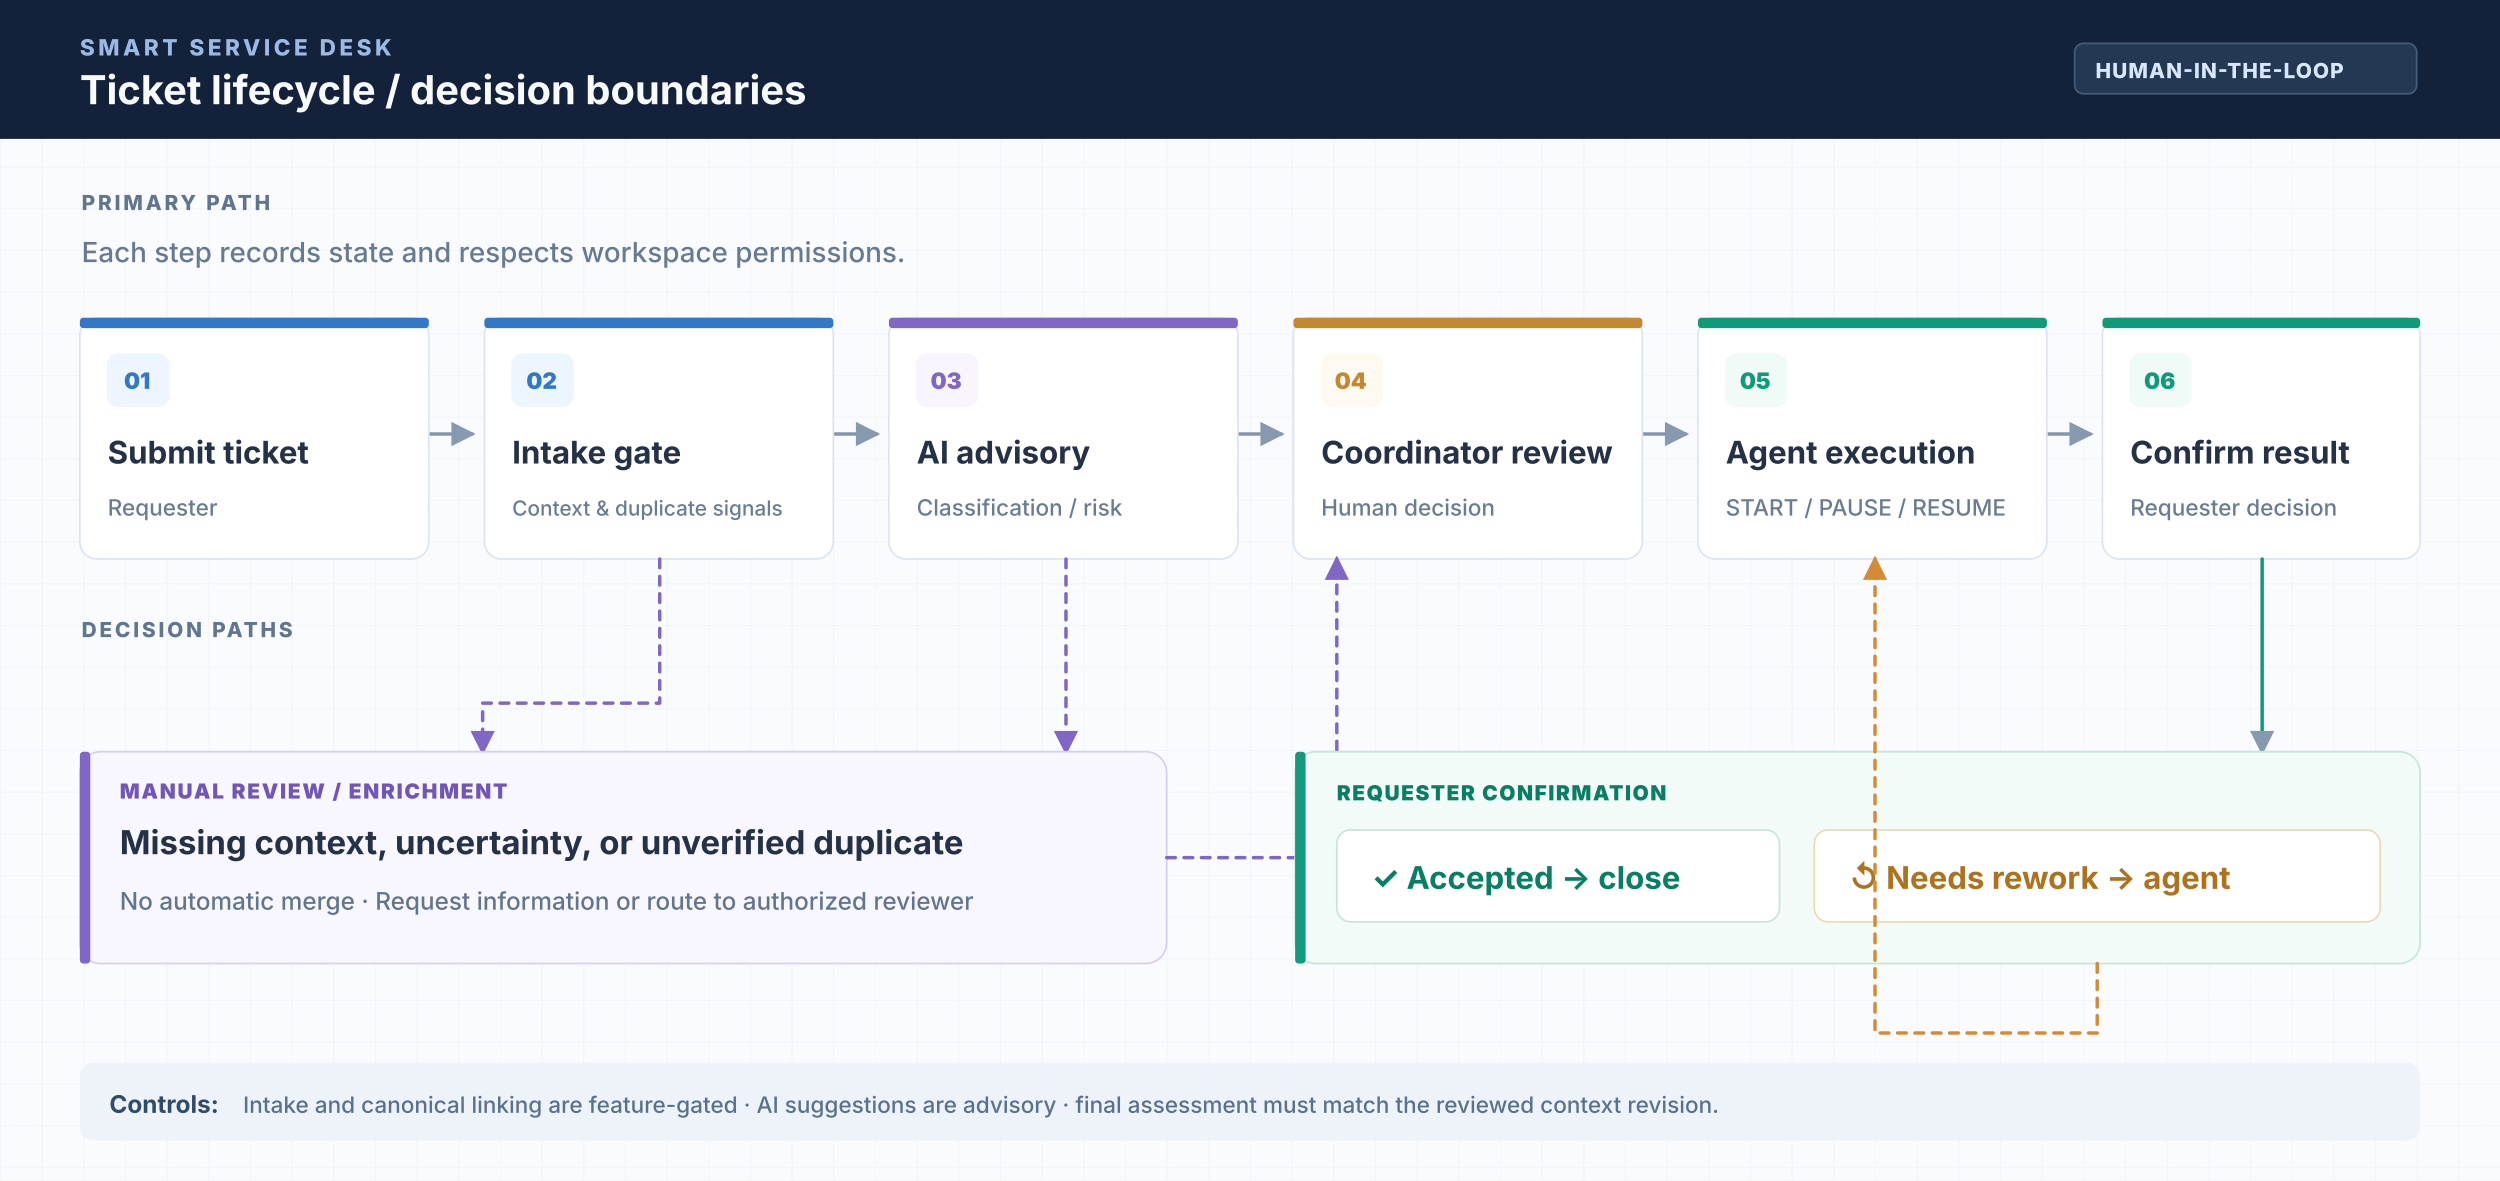
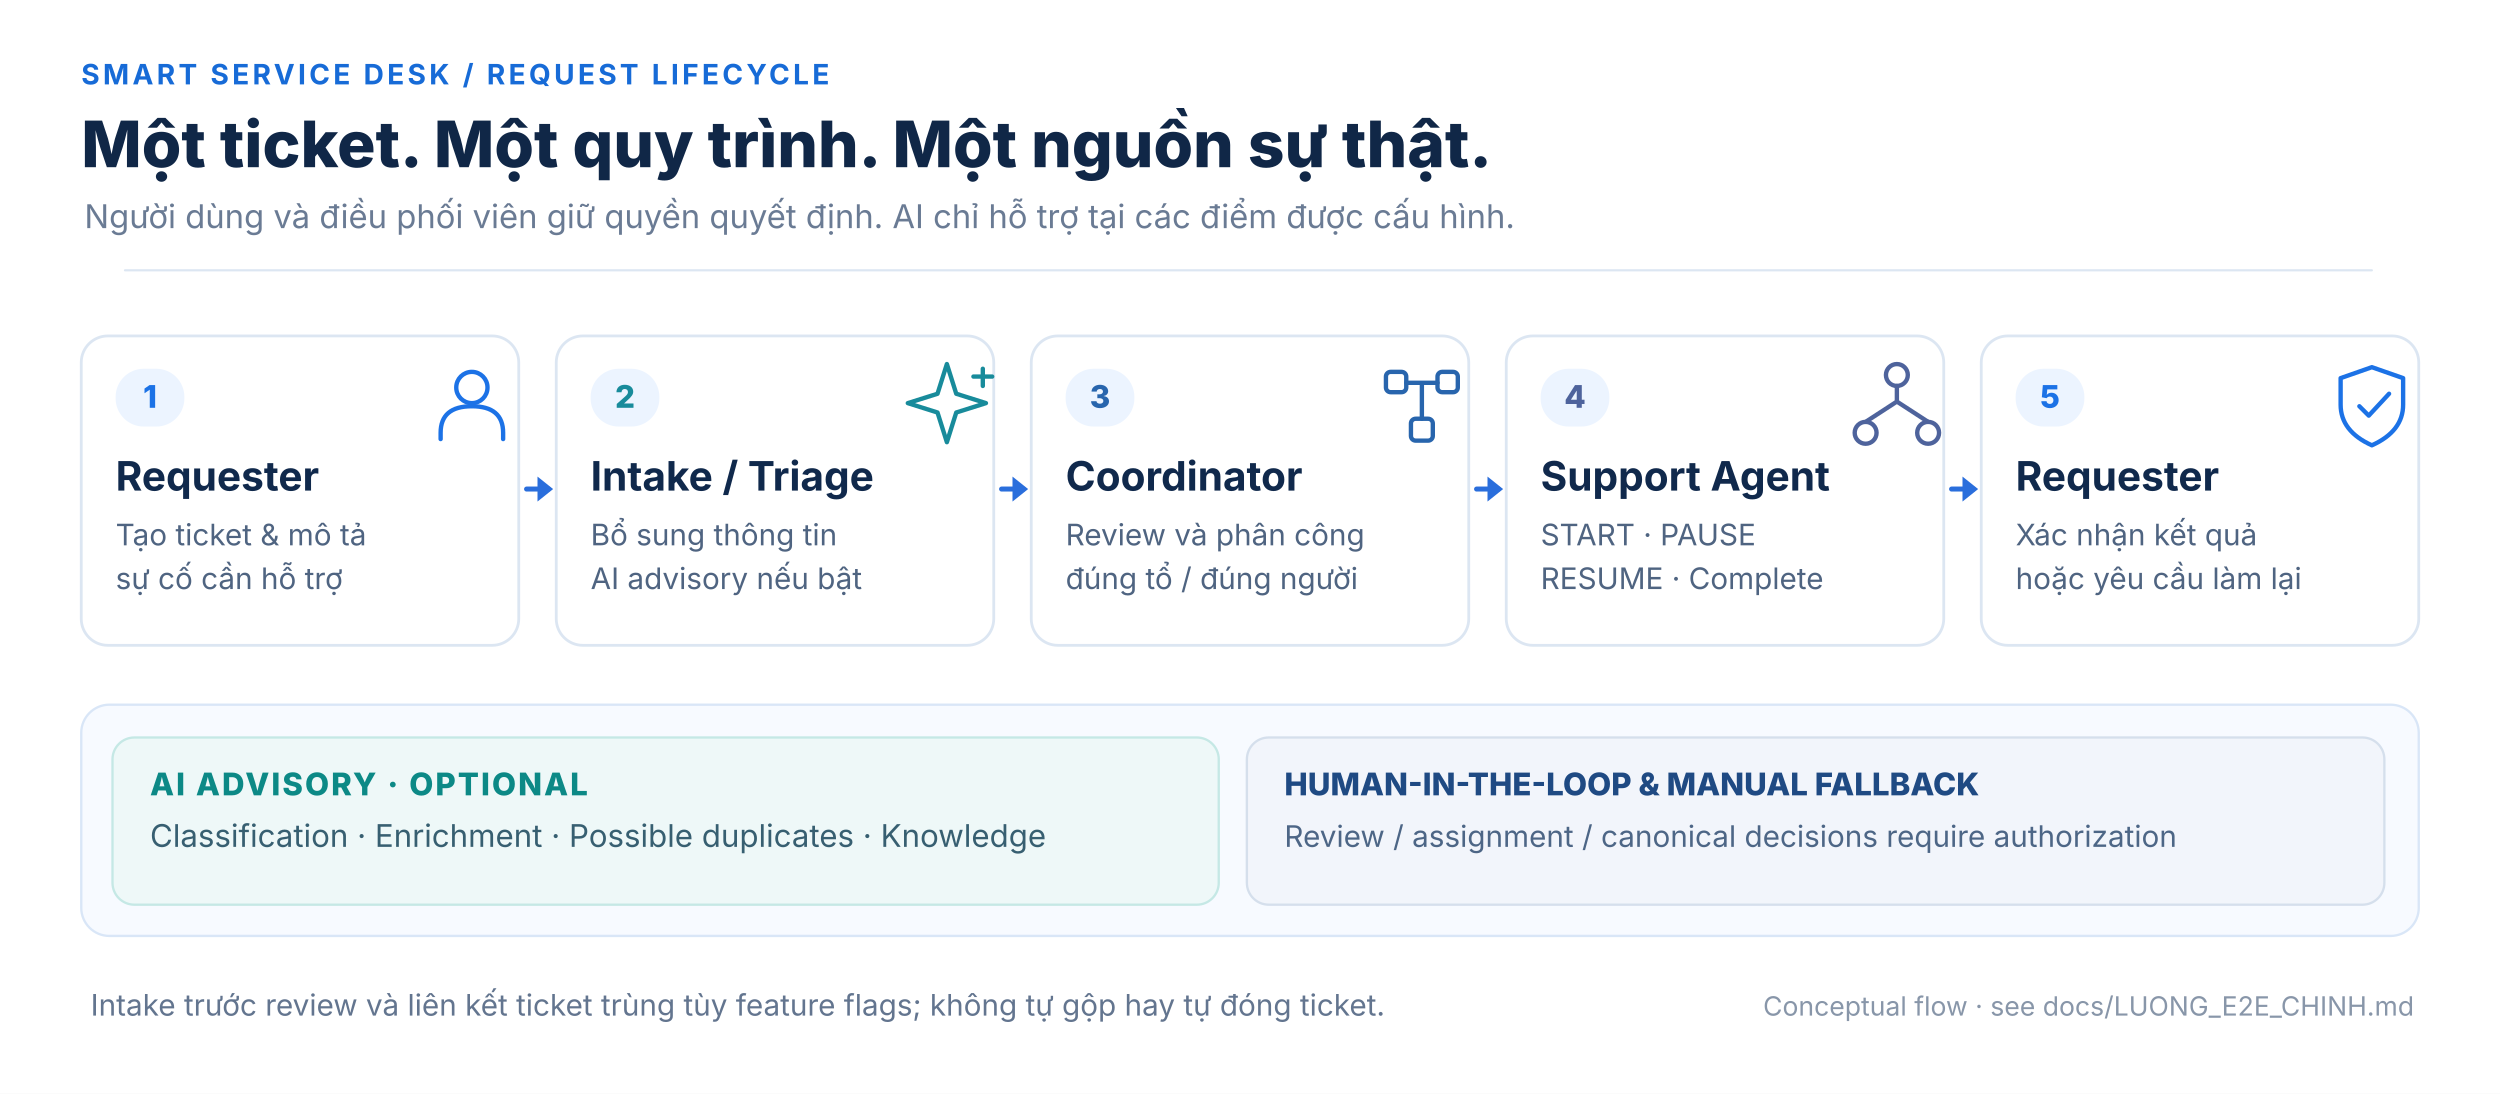
- <svg xmlns="http://www.w3.org/2000/svg" width="1440" height="680" viewBox="0 0 1440 680" font-family="Inter,Segoe UI,Arial,sans-serif" role="img" aria-labelledby="title desc">
-   <defs>
-     <pattern id="grid" width="24" height="24" patternUnits="userSpaceOnUse">
-       <path d="M24 0H0V24" fill="none" stroke="#EDF1F7" stroke-width=".7" />
-     </pattern>
-     <marker id="arrow" markerWidth="7" markerHeight="7" refX="6" refY="3.5" orient="auto">
-       <path d="M0 0L7 3.5L0 7Z" fill="#8799AE" />
-     </marker>
-     <marker id="violet" markerWidth="7" markerHeight="7" refX="6" refY="3.5" orient="auto">
-       <path d="M0 0L7 3.5L0 7Z" fill="#8066C5" />
-     </marker>
-     <marker id="amber" markerWidth="7" markerHeight="7" refX="6" refY="3.5" orient="auto">
-       <path d="M0 0L7 3.5L0 7Z" fill="#D38B34" />
-     </marker>
-   </defs>
-   <rect x="0" y="0" width="1440" height="680" rx="0" fill="#F9FBFE" stroke="none" />
-   <rect x="0" y="0" width="1440" height="680" rx="0" fill="url(#grid)" stroke="none" />
-   <rect x="0" y="0" width="1440" height="80" rx="0" fill="#13213A" stroke="none" />
-   <text x="46" y="32" font-size="13" fill="#9CB9E4" font-weight="800" letter-spacing="2">SMART SERVICE DESK</text>
-   <text x="46" y="60" font-size="23" fill="#F8FAFC" font-weight="730">Ticket lifecycle / decision boundaries</text>
-   <rect x="1195" y="25" width="197" height="29" rx="5" fill="#223853" stroke="#455B79" />
-   <text x="1207" y="45" font-size="12" fill="#D9E7FB" font-weight="760" letter-spacing=".6">HUMAN-IN-THE-LOOP</text>
-   <text x="47" y="121" font-size="12" fill="#60758F" font-weight="800" letter-spacing="1.6">PRIMARY PATH</text>
-   <text x="47" y="151" font-size="16" fill="#687A91" font-weight="500">Each step records state and respects workspace permissions.</text>
-   <path d="M247 250 H272" fill="none" stroke="#8296AD" stroke-width="2" stroke-linecap="round" stroke-linejoin="round" marker-end="url(#arrow)" />
-   <path d="M480 250 H505" fill="none" stroke="#8296AD" stroke-width="2" stroke-linecap="round" stroke-linejoin="round" marker-end="url(#arrow)" />
-   <path d="M713 250 H738" fill="none" stroke="#8296AD" stroke-width="2" stroke-linecap="round" stroke-linejoin="round" marker-end="url(#arrow)" />
-   <path d="M946 250 H971" fill="none" stroke="#8296AD" stroke-width="2" stroke-linecap="round" stroke-linejoin="round" marker-end="url(#arrow)" />
-   <path d="M1179 250 H1204" fill="none" stroke="#8296AD" stroke-width="2" stroke-linecap="round" stroke-linejoin="round" marker-end="url(#arrow)" />
-   <rect x="46" y="183" width="201" height="139" rx="10" fill="#FFFFFF" stroke="#DCE5EF" />
-   <rect x="46" y="183" width="201" height="6" rx="2" fill="#3278C6" stroke="none" />
-   <rect x="62" y="204" width="35" height="30" rx="6" fill="#EDF5FF" stroke="#EDF5FF" />
-   <text x="79" y="224" font-size="13" fill="#3278C6" font-weight="850" text-anchor="middle">01</text>
-   <text x="62" y="267" font-size="18" fill="#243146" font-weight="750">Submit ticket</text>
-   <text x="62" y="297" font-size="13" fill="#6A7C91" font-weight="520">Requester</text>
-   <rect x="279" y="183" width="201" height="139" rx="10" fill="#FFFFFF" stroke="#DCE5EF" />
-   <rect x="279" y="183" width="201" height="6" rx="2" fill="#3278C6" stroke="none" />
-   <rect x="295" y="204" width="35" height="30" rx="6" fill="#EDF5FF" stroke="#EDF5FF" />
-   <text x="312" y="224" font-size="13" fill="#3278C6" font-weight="850" text-anchor="middle">02</text>
-   <text x="295" y="267" font-size="18" fill="#243146" font-weight="750">Intake gate</text>
-   <text x="295" y="297" font-size="12" fill="#6A7C91" font-weight="520">Context &amp; duplicate signals</text>
-   <rect x="512" y="183" width="201" height="139" rx="10" fill="#FFFFFF" stroke="#DCE5EF" />
-   <rect x="512" y="183" width="201" height="6" rx="2" fill="#8066C5" stroke="none" />
-   <rect x="528" y="204" width="35" height="30" rx="6" fill="#F8F5FF" stroke="#F8F5FF" />
-   <text x="545" y="224" font-size="13" fill="#8066C5" font-weight="850" text-anchor="middle">03</text>
-   <text x="528" y="267" font-size="18" fill="#243146" font-weight="750">AI advisory</text>
-   <text x="528" y="297" font-size="13" fill="#6A7C91" font-weight="520">Classification / risk</text>
-   <rect x="745" y="183" width="201" height="139" rx="10" fill="#FFFFFF" stroke="#DCE5EF" />
-   <rect x="745" y="183" width="201" height="6" rx="2" fill="#C48732" stroke="none" />
-   <rect x="761" y="204" width="35" height="30" rx="6" fill="#FFFAF1" stroke="#FFFAF1" />
-   <text x="778" y="224" font-size="13" fill="#C48732" font-weight="850" text-anchor="middle">04</text>
-   <text x="761" y="267" font-size="18" fill="#243146" font-weight="750">Coordinator review</text>
-   <text x="761" y="297" font-size="13" fill="#6A7C91" font-weight="520">Human decision</text>
-   <rect x="978" y="183" width="201" height="139" rx="10" fill="#FFFFFF" stroke="#DCE5EF" />
-   <rect x="978" y="183" width="201" height="6" rx="2" fill="#0F9B79" stroke="none" />
-   <rect x="994" y="204" width="35" height="30" rx="6" fill="#F0FBF7" stroke="#F0FBF7" />
-   <text x="1011" y="224" font-size="13" fill="#0F9B79" font-weight="850" text-anchor="middle">05</text>
-   <text x="994" y="267" font-size="18" fill="#243146" font-weight="750">Agent execution</text>
-   <text x="994" y="297" font-size="13" fill="#6A7C91" font-weight="520">START / PAUSE / RESUME</text>
-   <rect x="1211" y="183" width="183" height="139" rx="10" fill="#FFFFFF" stroke="#DCE5EF" />
-   <rect x="1211" y="183" width="183" height="6" rx="2" fill="#0F9B79" stroke="none" />
-   <rect x="1227" y="204" width="35" height="30" rx="6" fill="#F0FBF7" stroke="#F0FBF7" />
-   <text x="1244" y="224" font-size="13" fill="#0F9B79" font-weight="850" text-anchor="middle">06</text>
-   <text x="1227" y="267" font-size="18" fill="#243146" font-weight="750">Confirm result</text>
-   <text x="1227" y="297" font-size="13" fill="#6A7C91" font-weight="520">Requester decision</text>
-   <text x="47" y="367" font-size="12" fill="#60758F" font-weight="800" letter-spacing="1.6">DECISION PATHS</text>
-   <path d="M380 322 V405 H278 V433" fill="none" stroke="#8066C5" stroke-width="2" stroke-linecap="round" stroke-linejoin="round" stroke-dasharray="5 5" marker-end="url(#violet)" />
-   <path d="M614 322 V405 H614 V433" fill="none" stroke="#8066C5" stroke-width="2" stroke-linecap="round" stroke-linejoin="round" stroke-dasharray="5 5" marker-end="url(#violet)" />
-   <rect x="46" y="433" width="626" height="122" rx="12" fill="#F8F6FF" stroke="#D7CEF2" />
-   <rect x="46" y="433" width="6" height="122" rx="2" fill="#8066C5" stroke="none" />
-   <text x="69" y="460" font-size="12" fill="#7255B8" font-weight="850" letter-spacing="1">MANUAL REVIEW / ENRICHMENT</text>
-   <text x="69" y="492" font-size="19" fill="#243146" font-weight="700">Missing context, uncertainty, or unverified duplicate</text>
-   <text x="69" y="524" font-size="14" fill="#60758F" font-weight="510">No automatic merge · Request information or route to authorized reviewer</text>
-   <path d="M672 494 H770 V322" fill="none" stroke="#8066C5" stroke-width="2" stroke-linecap="round" stroke-linejoin="round" stroke-dasharray="5 5" marker-end="url(#violet)" />
-   <path d="M1303 322 V433" fill="none" stroke="#0C9B76" stroke-width="2" stroke-linecap="round" stroke-linejoin="round" marker-end="url(#arrow)" />
-   <rect x="746" y="433" width="648" height="122" rx="12" fill="#F3FBF8" stroke="#C7E5D9" />
-   <rect x="746" y="433" width="6" height="122" rx="2" fill="#119B7A" stroke="none" />
-   <text x="770" y="461" font-size="12" fill="#087F65" font-weight="850" letter-spacing=".9">REQUESTER CONFIRMATION</text>
-   <rect x="770" y="478" width="255" height="53" rx="8" fill="#FFFFFF" stroke="#C7E5D9" />
-   <text x="790" y="512" font-size="18" fill="#087F65" font-weight="740">✓  Accepted → close</text>
-   <rect x="1045" y="478" width="326" height="53" rx="8" fill="#FFFFFF" stroke="#F0D8B3" />
-   <text x="1065" y="512" font-size="18" fill="#AD721E" font-weight="740">↺  Needs rework → agent</text>
-   <path d="M1208 555 V595 H1080 V322" fill="none" stroke="#D38B34" stroke-width="2" stroke-linecap="round" stroke-linejoin="round" stroke-dasharray="5 5" marker-end="url(#amber)" />
-   <rect x="46" y="612" width="1348" height="45" rx="8" fill="#EEF3FA" stroke="none" />
-   <text x="63" y="641" font-size="14" fill="#314C69" font-weight="750">Controls:</text>
-   <text x="140" y="641" font-size="13" fill="#5A718D" font-weight="500">Intake and canonical linking are feature-gated · AI suggestions are advisory · final assessment must match the reviewed context revision.</text>
+ <svg xmlns="http://www.w3.org/2000/svg" width="1600" height="700" viewBox="0 0 1600 700" role="img" aria-labelledby="title desc">
+   <style>text{font-family:Inter,"Segoe UI",Roboto,Arial,sans-serif}</style>
+   <rect width="1600" height="700" fill="#FFFFFF" />
+   <text x="52" y="54" fill="#176BD7" font-size="18" font-weight="750" letter-spacing="2.1">SMART SERVICE DESK  /  REQUEST LIFECYCLE</text>
+   <text x="52" y="107" fill="#102747" font-size="41" font-weight="800">Một ticket. Một quy trình. Một nguồn sự thật.</text>
+   <text x="54" y="146" fill="#6A7B94" font-size="21" font-weight="400">Người dùng và điều phối viên giữ quyền quyết định. AI chỉ hỗ trợ tại các điểm được cấu hình.</text>
+   <line x1="80" y1="173" x2="1518" y2="173" stroke="#DCE6F2" stroke-width="1.4" stroke-linecap="round" />
+   <rect x="52" y="215" width="280" height="198" rx="17" fill="#FFFFFF" stroke="#DCE6F2" stroke-width="1.8" />
+   <rect x="74" y="236" width="44" height="37" rx="18" fill="#ECF4FF" stroke="none" stroke-width="1.5" />
+   <text x="96" y="261" fill="#1C72E6" font-size="20" font-weight="800" text-anchor="middle">1</text>
+   <g transform="translate(302 258)" stroke="#1C72E6" fill="none" stroke-width="2.8" stroke-linecap="round" stroke-linejoin="round">
+     <circle cx="0" cy="-10" r="10" />
+     <path d="M-20 23v-4q0-17 20-17t20 17v4" />
+   </g>
+   <text x="74" y="314" fill="#10294C" font-size="26" font-weight="750">Requester</text>
+   <text x="74" y="349" fill="#4F6481" font-size="19" font-weight="400">Tạo ticket &amp; mô tả</text>
+   <text x="74" y="377" fill="#4F6481" font-size="19" font-weight="400">sự cố cần hỗ trợ</text>
+   <rect x="356" y="215" width="280" height="198" rx="17" fill="#FFFFFF" stroke="#DCE6F2" stroke-width="1.8" />
+   <rect x="378" y="236" width="44" height="37" rx="18" fill="#ECF4FF" stroke="none" stroke-width="1.5" />
+   <text x="400" y="261" fill="#188B9B" font-size="20" font-weight="800" text-anchor="middle">2</text>
+   <g transform="translate(606 258)" stroke="#188B9B" fill="none" stroke-width="2.8" stroke-linecap="round" stroke-linejoin="round">
+     <path d="M0 -25 6-6 25 0 6 6 0 25-6 6-25 0-6-6Z" />
+     <path d="M23 -22v11M17 -17h12" />
+   </g>
+   <text x="378" y="314" fill="#10294C" font-size="26" font-weight="750">Intake / Triage</text>
+   <text x="378" y="349" fill="#4F6481" font-size="19" font-weight="400">Bổ sung thông tin</text>
+   <text x="378" y="377" fill="#4F6481" font-size="19" font-weight="400">AI advisory nếu bật</text>
+   <rect x="660" y="215" width="280" height="198" rx="17" fill="#FFFFFF" stroke="#DCE6F2" stroke-width="1.8" />
+   <rect x="682" y="236" width="44" height="37" rx="18" fill="#ECF4FF" stroke="none" stroke-width="1.5" />
+   <text x="704" y="261" fill="#2865AD" font-size="20" font-weight="800" text-anchor="middle">3</text>
+   <g transform="translate(910 258)" stroke="#2865AD" fill="none" stroke-width="2.8" stroke-linecap="round" stroke-linejoin="round">
+     <rect x="-23" y="-20" width="13" height="13" rx="3" />
+     <rect x="10" y="-20" width="13" height="13" rx="3" />
+     <rect x="-7" y="10" width="14" height="14" rx="3" />
+     <path d="M-10 -13H10M0 -13V10" />
+   </g>
+   <text x="682" y="314" fill="#10294C" font-size="26" font-weight="750">Coordinator</text>
+   <text x="682" y="349" fill="#4F6481" font-size="19" font-weight="400">Review và phân công</text>
+   <text x="682" y="377" fill="#4F6481" font-size="19" font-weight="400">đúng tổ / đúng người</text>
+   <rect x="964" y="215" width="280" height="198" rx="17" fill="#FFFFFF" stroke="#DCE6F2" stroke-width="1.8" />
+   <rect x="986" y="236" width="44" height="37" rx="18" fill="#ECF4FF" stroke="none" stroke-width="1.5" />
+   <text x="1008" y="261" fill="#4E639C" font-size="20" font-weight="800" text-anchor="middle">4</text>
+   <g transform="translate(1214 258)" stroke="#4E639C" fill="none" stroke-width="2.8" stroke-linecap="round" stroke-linejoin="round">
+     <circle cx="0" cy="-18" r="7" />
+     <circle cx="-20" cy="19" r="7" />
+     <circle cx="20" cy="19" r="7" />
+     <path d="M0-11v10l-20 13M0-1l20 13" />
+   </g>
+   <text x="986" y="314" fill="#10294C" font-size="26" font-weight="750">Support Agent</text>
+   <text x="986" y="349" fill="#4F6481" font-size="19" font-weight="400">START · PAUSE</text>
+   <text x="986" y="377" fill="#4F6481" font-size="19" font-weight="400">RESUME · Complete</text>
+   <rect x="1268" y="215" width="280" height="198" rx="17" fill="#FFFFFF" stroke="#DCE6F2" stroke-width="1.8" />
+   <rect x="1290" y="236" width="44" height="37" rx="18" fill="#ECF4FF" stroke="none" stroke-width="1.5" />
+   <text x="1312" y="261" fill="#1C72E6" font-size="20" font-weight="800" text-anchor="middle">5</text>
+   <g transform="translate(1518 258)" stroke="#1C72E6" fill="none" stroke-width="2.8" stroke-linecap="round" stroke-linejoin="round">
+     <path d="M0 -23 20-16v17q0 17-20 26Q-20 18-20 1v-17L0-23Z" />
+     <path d="m-8 2 6 6L11-6" />
+   </g>
+   <text x="1290" y="314" fill="#10294C" font-size="26" font-weight="750">Requester</text>
+   <text x="1290" y="349" fill="#4F6481" font-size="19" font-weight="400">Xác nhận kết quả</text>
+   <text x="1290" y="377" fill="#4F6481" font-size="19" font-weight="400">hoặc yêu cầu làm lại</text>
+   <line x1="337" y1="313" x2="351" y2="313" stroke="#2A6EDC" stroke-width="3.2" stroke-linecap="round" />
+   <path d="M344 305L354 313L344 321Z" fill="#2A6EDC" />
+   <line x1="641" y1="313" x2="655" y2="313" stroke="#2A6EDC" stroke-width="3.2" stroke-linecap="round" />
+   <path d="M648 305L658 313L648 321Z" fill="#2A6EDC" />
+   <line x1="945" y1="313" x2="959" y2="313" stroke="#2A6EDC" stroke-width="3.2" stroke-linecap="round" />
+   <path d="M952 305L962 313L952 321Z" fill="#2A6EDC" />
+   <line x1="1249" y1="313" x2="1263" y2="313" stroke="#2A6EDC" stroke-width="3.2" stroke-linecap="round" />
+   <path d="M1256 305L1266 313L1256 321Z" fill="#2A6EDC" />
+   <rect x="52" y="451" width="1496" height="148" rx="18" fill="#F7FAFF" stroke="#D9E6F7" stroke-width="1.5" />
+   <rect x="72" y="472" width="708" height="107" rx="14" fill="#EEF8F8" stroke="#C5E8E5" stroke-width="1.5" />
+   <text x="96" y="509" fill="#0C8986" font-size="20" font-weight="800" letter-spacing="1.3">AI ADVISORY · OPTIONAL</text>
+   <text x="96" y="542" fill="#375F71" font-size="20" font-weight="400">Classification · Enrichment · Possible duplicates · Knowledge</text>
+   <rect x="798" y="472" width="728" height="107" rx="14" fill="#F2F5FB" stroke="#D5DFEC" stroke-width="1.5" />
+   <text x="822" y="509" fill="#1F4A83" font-size="20" font-weight="800">HUMAN-IN-THE-LOOP &amp; MANUAL FALLBACK</text>
+   <text x="822" y="542" fill="#4D6686" font-size="19" font-weight="400">Review / assignment / canonical decisions require authorization</text>
+   <text x="58" y="650" fill="#63758F" font-size="19" font-weight="400">Intake trước review và liên kết ticket trùng tùy feature flags; không tự gộp hay tự đóng ticket.</text>
+   <text x="1545" y="650" fill="#8896A9" font-size="17" font-weight="400" text-anchor="end">Conceptual flow  ·  see docs/LUONG_E2E_CHINH.md</text>
</svg>
